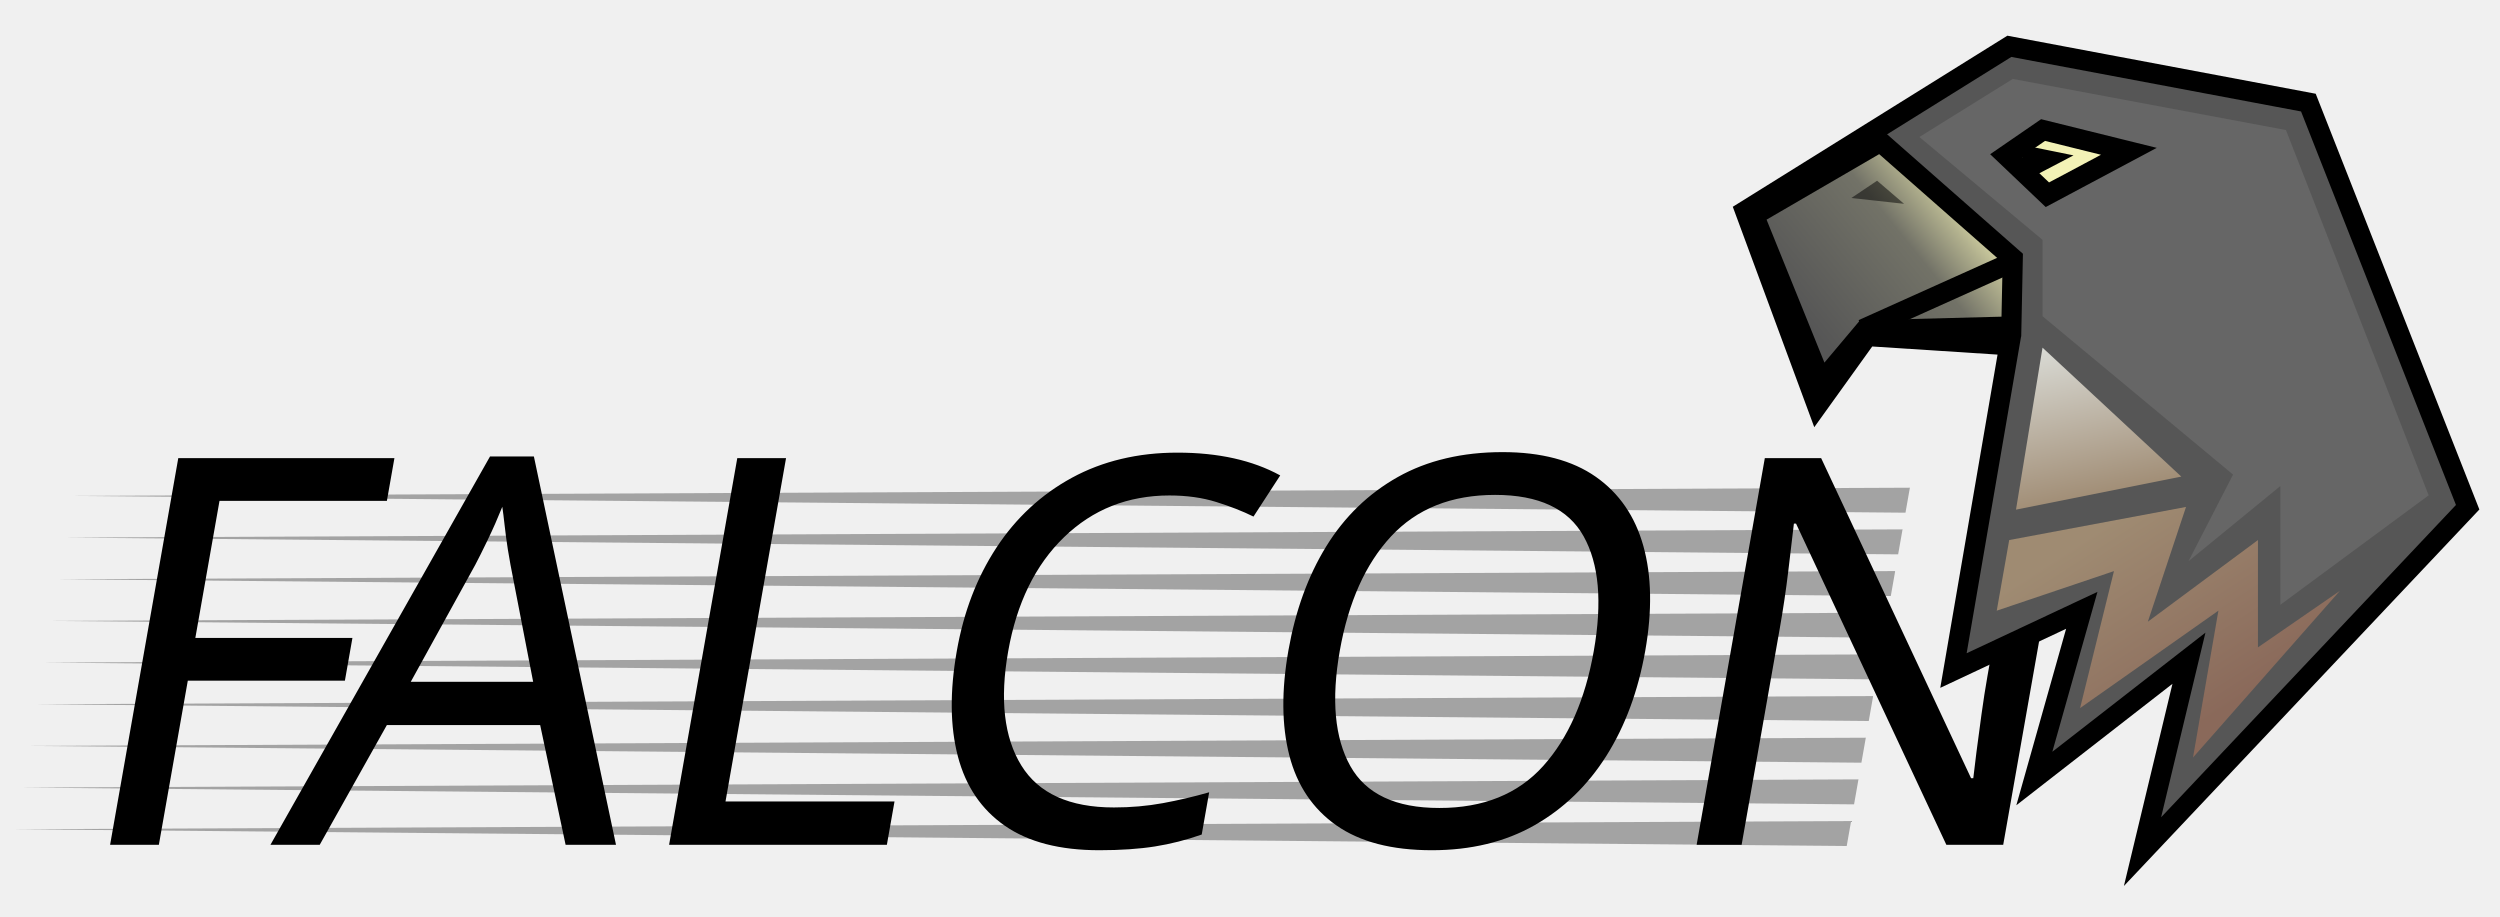
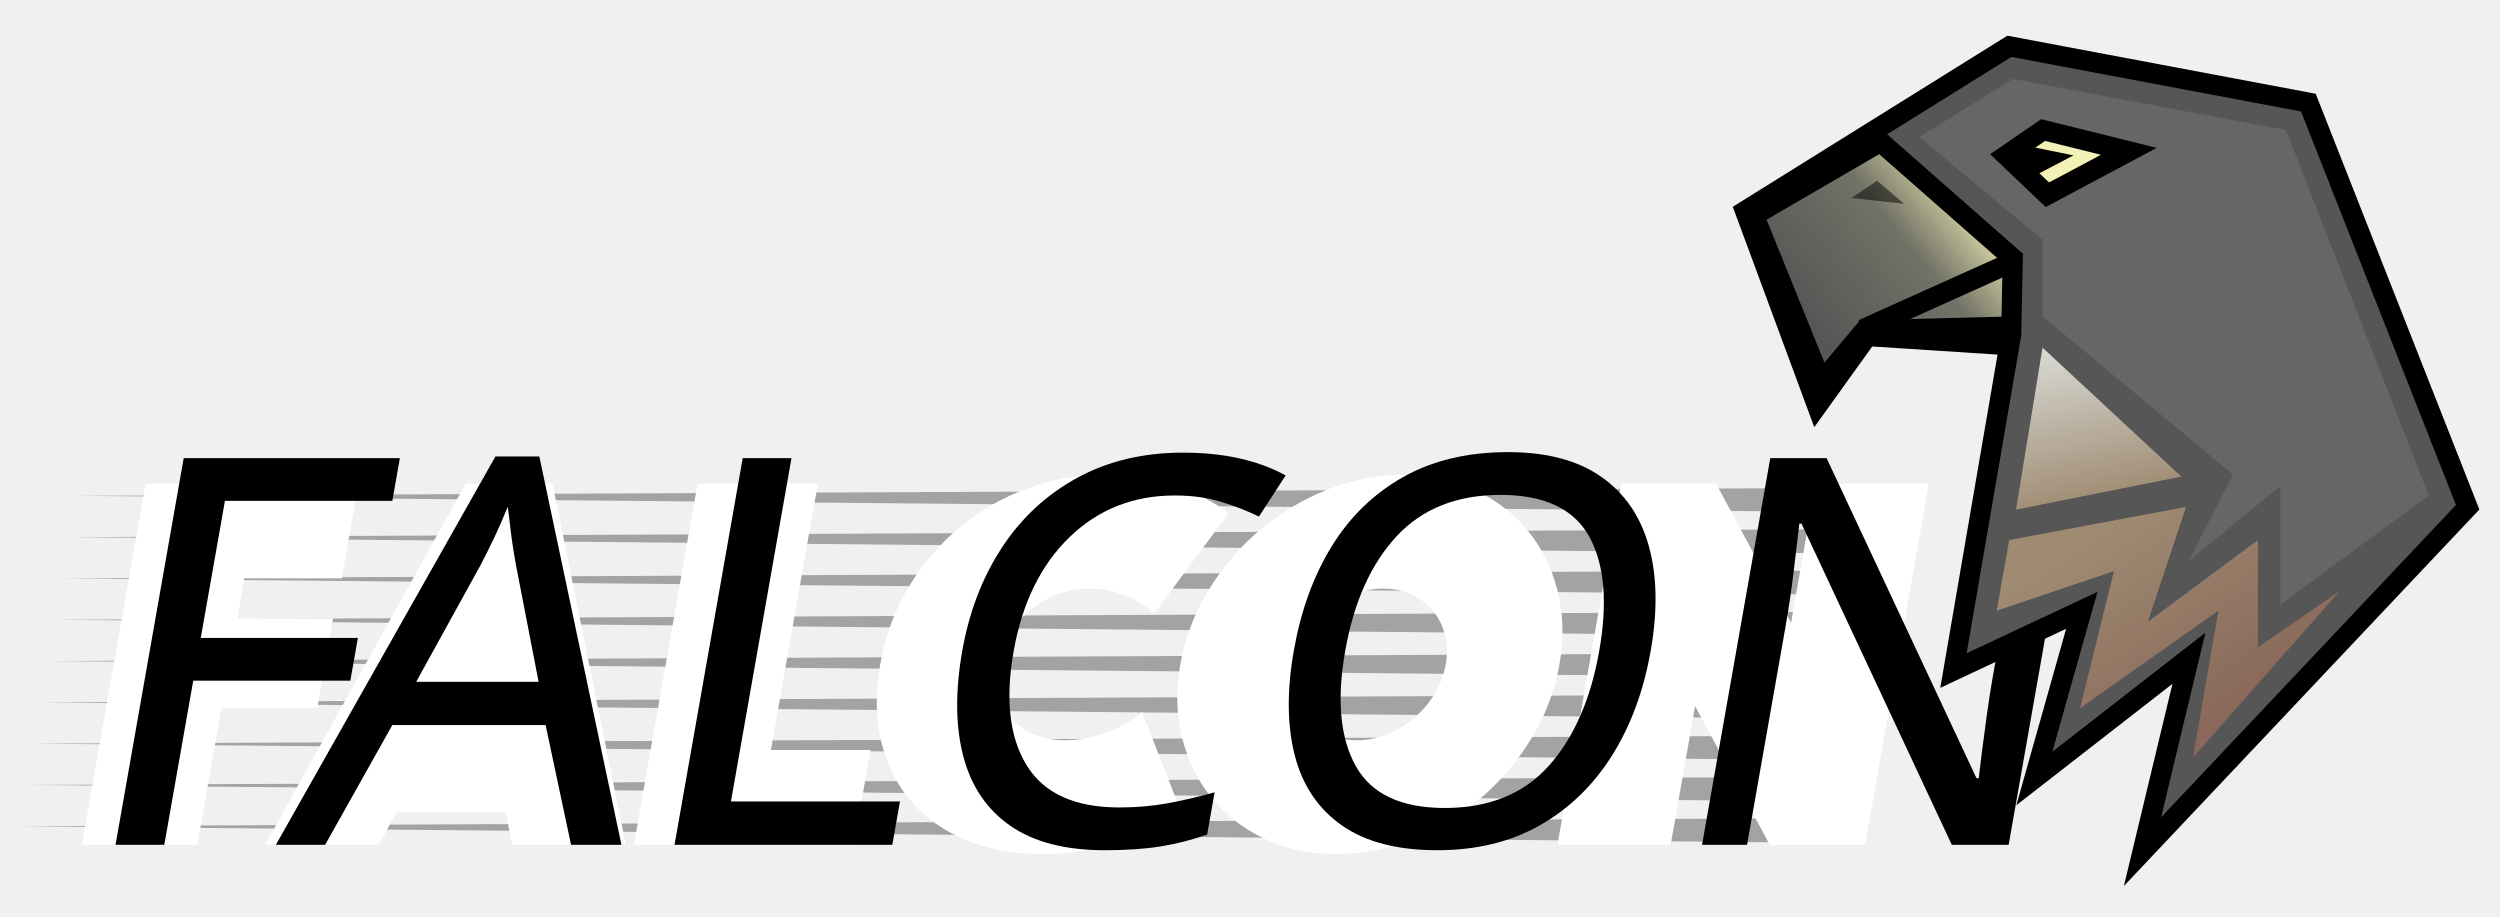
<svg xmlns="http://www.w3.org/2000/svg" width="100%" height="100%" viewBox="0 0 600 220" version="1.1" xml:space="preserve" style="fill-rule:evenodd;clip-rule:evenodd;">
-   <g id="Name" transform="matrix(1,0,-0.176327,1,245.058,11.0473)">
-     <g transform="matrix(12.4689,0,0,1,2662.53,0)">
+   <g id="Name" transform="matrix(1,0,-0.176327,1,237.874,11.0473)">
+     <g transform="matrix(12.3597,0,0,0.991236,2645.68,0.928996)">
      <g opacity="0.5">
        <g id="a2YeZXbxK" transform="matrix(-1.71632,0,0,0.386532,-68.0238,97.1636)">
          <path d="M73.939,38.385L94.531,27.962L73.939,22.859L73.939,38.385Z" style="fill:rgb(86,86,86);fill-rule:nonzero;" />
        </g>
        <g id="a2YeZXbxK1" transform="matrix(-1.71632,0,0,0.386532,-68.0238,107.164)">
          <path d="M73.939,38.385L94.531,27.962L73.939,22.859L73.939,38.385Z" style="fill:rgb(86,86,86);fill-rule:nonzero;" />
        </g>
        <g id="a2YeZXbxK2" transform="matrix(-1.71632,0,0,0.386532,-68.0238,117.164)">
          <path d="M73.939,38.385L94.531,27.962L73.939,22.859L73.939,38.385Z" style="fill:rgb(86,86,86);fill-rule:nonzero;" />
        </g>
        <g id="a2YeZXbxK3" transform="matrix(-1.71632,0,0,0.386532,-68.0238,127.164)">
          <path d="M73.939,38.385L94.531,27.962L73.939,22.859L73.939,38.385Z" style="fill:rgb(86,86,86);fill-rule:nonzero;" />
        </g>
        <g id="a2YeZXbxK4" transform="matrix(-1.71632,0,0,0.386532,-68.0238,137.164)">
          <path d="M73.939,38.385L94.531,27.962L73.939,22.859L73.939,38.385Z" style="fill:rgb(86,86,86);fill-rule:nonzero;" />
        </g>
        <g id="a2YeZXbxK5" transform="matrix(-1.71632,0,0,0.386532,-68.0238,147.164)">
          <path d="M73.939,38.385L94.531,27.962L73.939,22.859L73.939,38.385Z" style="fill:rgb(86,86,86);fill-rule:nonzero;" />
        </g>
        <g id="a2YeZXbxK6" transform="matrix(-1.71632,0,0,0.386532,-68.0238,157.164)">
          <path d="M73.939,38.385L94.531,27.962L73.939,22.859L73.939,38.385Z" style="fill:rgb(86,86,86);fill-rule:nonzero;" />
        </g>
        <g id="a2YeZXbxK7" transform="matrix(-1.71632,0,0,0.386532,-68.0238,167.164)">
          <path d="M73.939,38.385L94.531,27.962L73.939,22.859L73.939,38.385Z" style="fill:rgb(86,86,86);fill-rule:nonzero;" />
        </g>
        <g id="a2YeZXbxK8" transform="matrix(-1.71632,0,0,0.386532,-68.0238,177.164)">
          <path d="M73.939,38.385L94.531,27.962L73.939,22.859L73.939,38.385Z" style="fill:rgb(86,86,86);fill-rule:nonzero;" />
        </g>
      </g>
    </g>
-     <g transform="matrix(1,0,0,1,-404.578,86.5424)">
+     <g transform="matrix(0.882487,0,0,0.533211,-371.748,95.1582)">
+       <g transform="matrix(1.13316,0,0,1.87543,-27.5826,-16.1583)">
+         <path d="M211.688,18.458L262.778,18.458L262.778,41.208L239.378,41.208L239.378,50.828L262.388,50.828L262.388,72.408L239.378,72.408L239.378,105.168L211.688,105.168L211.688,18.458Z" style="fill:white;fill-rule:nonzero;" />
+       </g>
+       <g transform="matrix(1.13316,0,0,1.87543,-27.5826,-16.1583)">
+         <path d="M288.518,18.458L309.318,18.458L342.208,105.168L314.908,105.168L312.048,97.368L285.788,97.368L282.928,105.168L255.628,105.168L288.518,18.458Z" style="fill:white;fill-rule:nonzero;" />
+       </g>
+       <g transform="matrix(1.13316,0,0,1.87543,-27.5826,-16.1583)">
+         <path d="M344.158,18.458L373.018,18.458L373.018,82.418L396.938,82.418L396.938,105.168L344.158,105.168L344.158,18.458Z" style="fill:white;fill-rule:nonzero;" />
+       </g>
+       <g transform="matrix(1.13316,0,0,1.87543,-27.5826,-16.1583)">
+         <path d="M395.638,61.878C395.638,54.944 396.851,48.683 399.278,43.093C401.705,37.503 404.998,32.714 409.158,28.728C413.318,24.741 418.171,21.686 423.718,19.563C429.265,17.439 435.158,16.378 441.398,16.378C446.338,16.378 450.736,16.854 454.593,17.808C458.45,18.761 461.765,19.844 464.538,21.058C467.745,22.444 470.518,23.961 472.858,25.608L459.208,49.658C457.821,48.618 456.305,47.621 454.658,46.668C453.185,45.974 451.43,45.303 449.393,44.653C447.356,44.003 445.038,43.678 442.438,43.678C439.751,43.678 437.281,44.154 435.028,45.108C432.775,46.061 430.803,47.361 429.113,49.008C427.423,50.654 426.101,52.583 425.148,54.793C424.195,57.003 423.718,59.364 423.718,61.878C423.718,64.391 424.216,66.753 425.213,68.963C426.21,71.173 427.575,73.101 429.308,74.748C431.041,76.394 433.078,77.694 435.418,78.648C437.758,79.601 440.315,80.078 443.088,80.078C445.861,80.078 448.331,79.731 450.498,79.038C452.665,78.344 454.485,77.564 455.958,76.698C457.691,75.744 459.208,74.618 460.508,73.318L474.158,97.368C471.818,99.274 469.045,100.964 465.838,102.438C463.065,103.651 459.728,104.778 455.828,105.818C451.928,106.858 447.465,107.378 442.438,107.378C435.678,107.378 429.438,106.273 423.718,104.063C417.998,101.853 413.058,98.754 408.898,94.768C404.738,90.781 401.488,85.993 399.148,80.403C396.808,74.813 395.638,68.638 395.638,61.878Z" style="fill:white;fill-rule:nonzero;" />
+       </g>
+       <g transform="matrix(1.13316,0,0,1.87543,-27.5826,-16.1583)">
+         <path d="M467.658,61.878C467.658,55.638 468.85,49.744 471.233,44.198C473.616,38.651 476.866,33.819 480.983,29.703C485.1,25.586 489.931,22.336 495.478,19.953C501.025,17.569 506.918,16.378 513.158,16.378C519.398,16.378 525.291,17.569 530.838,19.953C536.385,22.336 541.216,25.586 545.333,29.703C549.45,33.819 552.7,38.651 555.083,44.198C557.466,49.744 558.658,55.638 558.658,61.878C558.658,68.118 557.466,74.011 555.083,79.558C552.7,85.104 549.45,89.936 545.333,94.053C541.216,98.169 536.385,101.419 530.838,103.803C525.291,106.186 519.398,107.378 513.158,107.378C506.918,107.378 501.025,106.186 495.478,103.803C489.931,101.419 485.1,98.169 480.983,94.053C476.866,89.936 473.616,85.104 471.233,79.558C468.85,74.011 467.658,68.118 467.658,61.878ZM494.958,61.878C494.958,64.391 495.435,66.753 496.388,68.963C497.341,71.173 498.641,73.101 500.288,74.748C501.935,76.394 503.863,77.694 506.073,78.648C508.283,79.601 510.645,80.078 513.158,80.078C515.671,80.078 518.033,79.601 520.243,78.648C522.453,77.694 524.381,76.394 526.028,74.748C527.675,73.101 528.975,71.173 529.928,68.963C530.881,66.753 531.358,64.391 531.358,61.878C531.358,59.364 530.881,57.003 529.928,54.793C528.975,52.583 527.675,50.654 526.028,49.008C524.381,47.361 522.453,46.061 520.243,45.108C518.033,44.154 515.671,43.678 513.158,43.678C510.645,43.678 508.283,44.154 506.073,45.108C503.863,46.061 501.935,47.361 500.288,49.008C498.641,50.654 497.341,52.583 496.388,54.793C495.435,57.003 494.958,59.364 494.958,61.878Z" style="fill:white;fill-rule:nonzero;" />
+       </g>
+       <g transform="matrix(1.13316,0,0,1.87543,-27.5826,-16.1583)">
+         <path d="M565.808,18.458L588.558,18.458L612.478,51.868L612.478,18.458L639.648,18.458L639.648,105.168L616.768,105.168L592.978,71.888L592.978,105.168L565.808,105.168L565.808,18.458Z" style="fill:white;fill-rule:nonzero;" />
+       </g>
+     </g>
+     <g transform="matrix(1,0,0,1,-396.089,86.5424)">
      <text x="207.138px" y="105.168px" style="font-family:'Phosphate-Inline', 'Phosphate';font-size:130px;">F<tspan x="258.228px 339.608px 393.038px 465.058px 561.258px " y="105.168px 105.168px 105.168px 105.168px 105.168px ">ALCON</tspan>
      </text>
    </g>
  </g>
  <g id="Logo" transform="matrix(1,0,0,1,709.001,7.14337)">
    <g transform="matrix(1,0,0,1,-292.6,1.20888)">
      <path id="afwWrtpzn" d="M31.754,72.307L65.845,74.515L52.43,152.577L83.228,138.125L71.84,178.489L108.947,149.621L97.8,196.041L175.838,113.383L137.61,16.273L65.845,2.762L2.415,42.281L19.714,89.075L31.754,72.307Z" style="fill:rgb(86,86,86);fill-rule:nonzero;" />
      <path id="afwWrtpzn1" d="M31.754,72.307L65.845,74.515L52.43,152.577L83.228,138.125L71.84,178.489L108.947,149.621L97.8,196.041L175.838,113.383L137.61,16.273L65.845,2.762L2.415,42.281L19.714,89.075L31.754,72.307Z" style="fill-opacity:0;fill-rule:nonzero;stroke:black;stroke-width:4.83px;" />
    </g>
    <g transform="matrix(1,0,0,1,-292.6,1.20888)">
      <path id="f9Ro2kNLjt" d="M44.251,24.524L73.806,49.206L73.806,67.536L119.535,105.549L108.839,126.334L130.878,108.304L130.878,136.798L166.477,110.524L132.229,22.859L66.665,10.591L44.251,24.524Z" style="fill:rgb(102,102,102);fill-rule:nonzero;" />
    </g>
    <g id="f9Ro2kNLjt1" transform="matrix(1,0,0,1,-292.6,1.20888)">
      <path d="M107.112,106.033L73.806,75.082L67.438,113.958L107.112,106.033Z" style="fill:url(#_Linear1);fill-rule:nonzero;" />
    </g>
    <g transform="matrix(1,0,0,1,-292.6,1.20888)">
      <path id="a2YeZXbxK9" d="M74.965,38.385L94.531,27.962L73.939,22.859L65.06,28.963L74.965,38.385Z" style="fill:rgb(243,242,182);fill-rule:nonzero;stroke:black;stroke-width:4.83px;" />
    </g>
    <g transform="matrix(1,0,0,1,-292.6,1.20888)">
      <path id="bck4zTqCc" d="M31.138,70.92L66.327,70.003L66.665,53.621L34.89,25.682L4.551,43.331L20.728,83.297L31.138,70.92Z" style="fill:url(#_Linear2);fill-rule:nonzero;" />
      <path id="bck4zTqCc1" d="M31.138,70.92L66.327,70.003L66.665,53.621L34.89,25.682L4.551,43.331L20.728,83.297L31.138,70.92Z" style="fill-opacity:0;fill-rule:nonzero;stroke:black;stroke-width:4.83px;" />
    </g>
    <g transform="matrix(1,0,0,1,-292.6,1.20888)">
      <g opacity="0.5">
        <path id="c8tH4sZd3" d="M38.69,39.748L29.642,38.747L34.058,35.779L38.69,39.748Z" style="fill-rule:nonzero;" />
        <path id="c8tH4sZd31" d="M38.69,39.748L29.642,38.747L34.058,35.779L38.69,39.748Z" style="fill-opacity:0;fill-rule:nonzero;stroke:black;stroke-width:1.21px;" />
      </g>
    </g>
    <g id="b4jPLXq2Q" transform="matrix(1,0,0,1,-292.6,1.20888)">
      <path d="M66.665,54.489L30.656,70.678" style="fill-opacity:0;fill-rule:nonzero;stroke:black;stroke-width:4.83px;" />
    </g>
    <g id="biuXOi8NB" transform="matrix(1,0,0,1,-292.6,1.20888)">
      <path d="M79.452,29.193L71.78,33.21L68.149,26.888L79.452,29.193Z" style="fill-rule:nonzero;" />
    </g>
    <g id="biuXOi8NB1" transform="matrix(1,0,0,1,-292.6,1.20888)">
      <path d="M79.452,29.193L71.78,33.21L68.149,26.888L79.452,29.193Z" style="fill-opacity:0;fill-rule:nonzero;stroke:black;stroke-width:1.21px;" />
    </g>
    <g id="aBf8t1uYg" transform="matrix(1,0,0,1,-292.6,1.20888)">
      <path d="M90.948,128.715L82.818,161.588L116.016,138.209L109.924,173.446L145.161,133.456L125.51,147.015L125.51,121.26L99.079,140.863L108.244,113.312L65.81,121.26L62.817,138.209L90.948,128.715Z" style="fill:url(#_Linear3);fill-rule:nonzero;" />
    </g>
  </g>
  <defs>
    <linearGradient id="_Linear1" x1="0" y1="0" x2="1" y2="0" gradientUnits="userSpaceOnUse" gradientTransform="matrix(8.28147,40.3898,-40.3898,8.28147,75.559,73.5339)">
      <stop offset="0" style="stop-color:rgb(219,221,216);stop-opacity:1" />
      <stop offset="1" style="stop-color:rgb(157,136,111);stop-opacity:1" />
    </linearGradient>
    <linearGradient id="_Linear2" x1="0" y1="0" x2="1" y2="0" gradientUnits="userSpaceOnUse" gradientTransform="matrix(-40.0703,32.5112,-32.5112,-40.0703,56.4664,35.6672)">
      <stop offset="0" style="stop-color:rgb(243,242,182);stop-opacity:1" />
      <stop offset="0.19" style="stop-color:rgb(178,177,142);stop-opacity:1" />
      <stop offset="0.4" style="stop-color:rgb(114,114,103);stop-opacity:1" />
      <stop offset="1" style="stop-color:rgb(86,86,86);stop-opacity:1" />
    </linearGradient>
    <linearGradient id="_Linear3" x1="0" y1="0" x2="1" y2="0" gradientUnits="userSpaceOnUse" gradientTransform="matrix(28.5157,44.2085,-44.2085,28.5157,93.954,114.461)">
      <stop offset="0" style="stop-color:rgb(159,139,114);stop-opacity:1" />
      <stop offset="1" style="stop-color:rgb(138,105,90);stop-opacity:1" />
    </linearGradient>
  </defs>
</svg>
